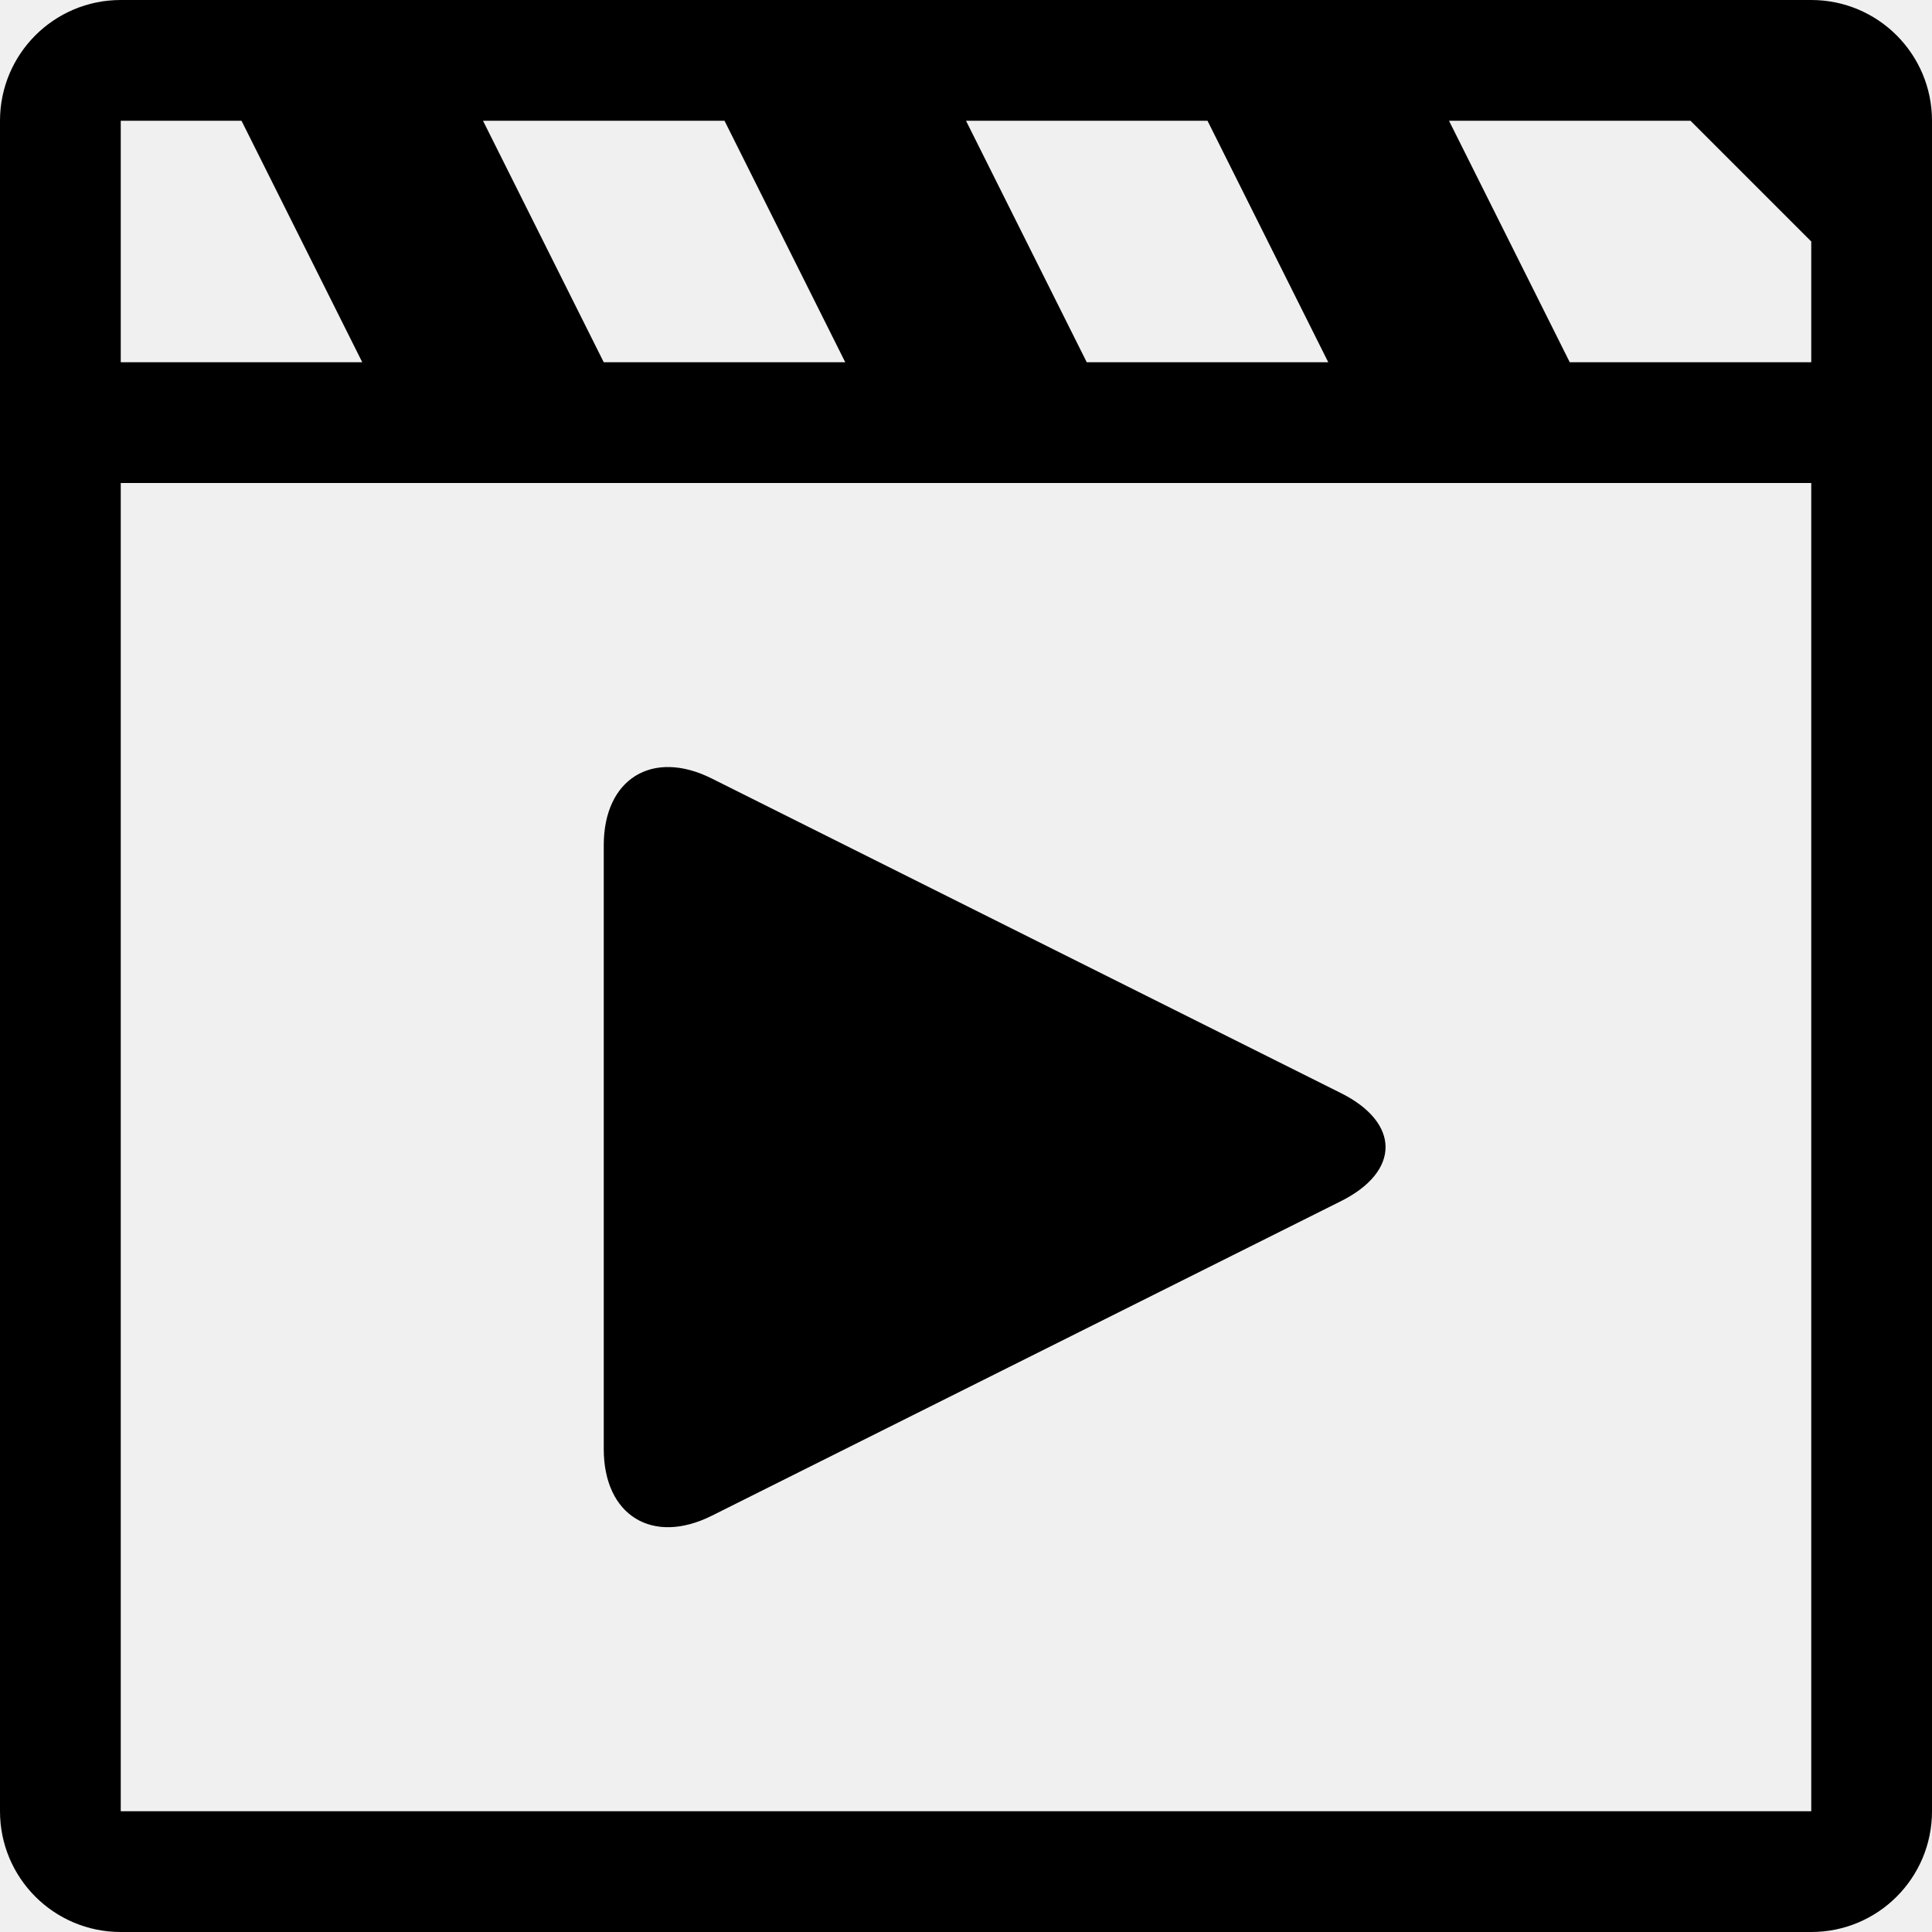
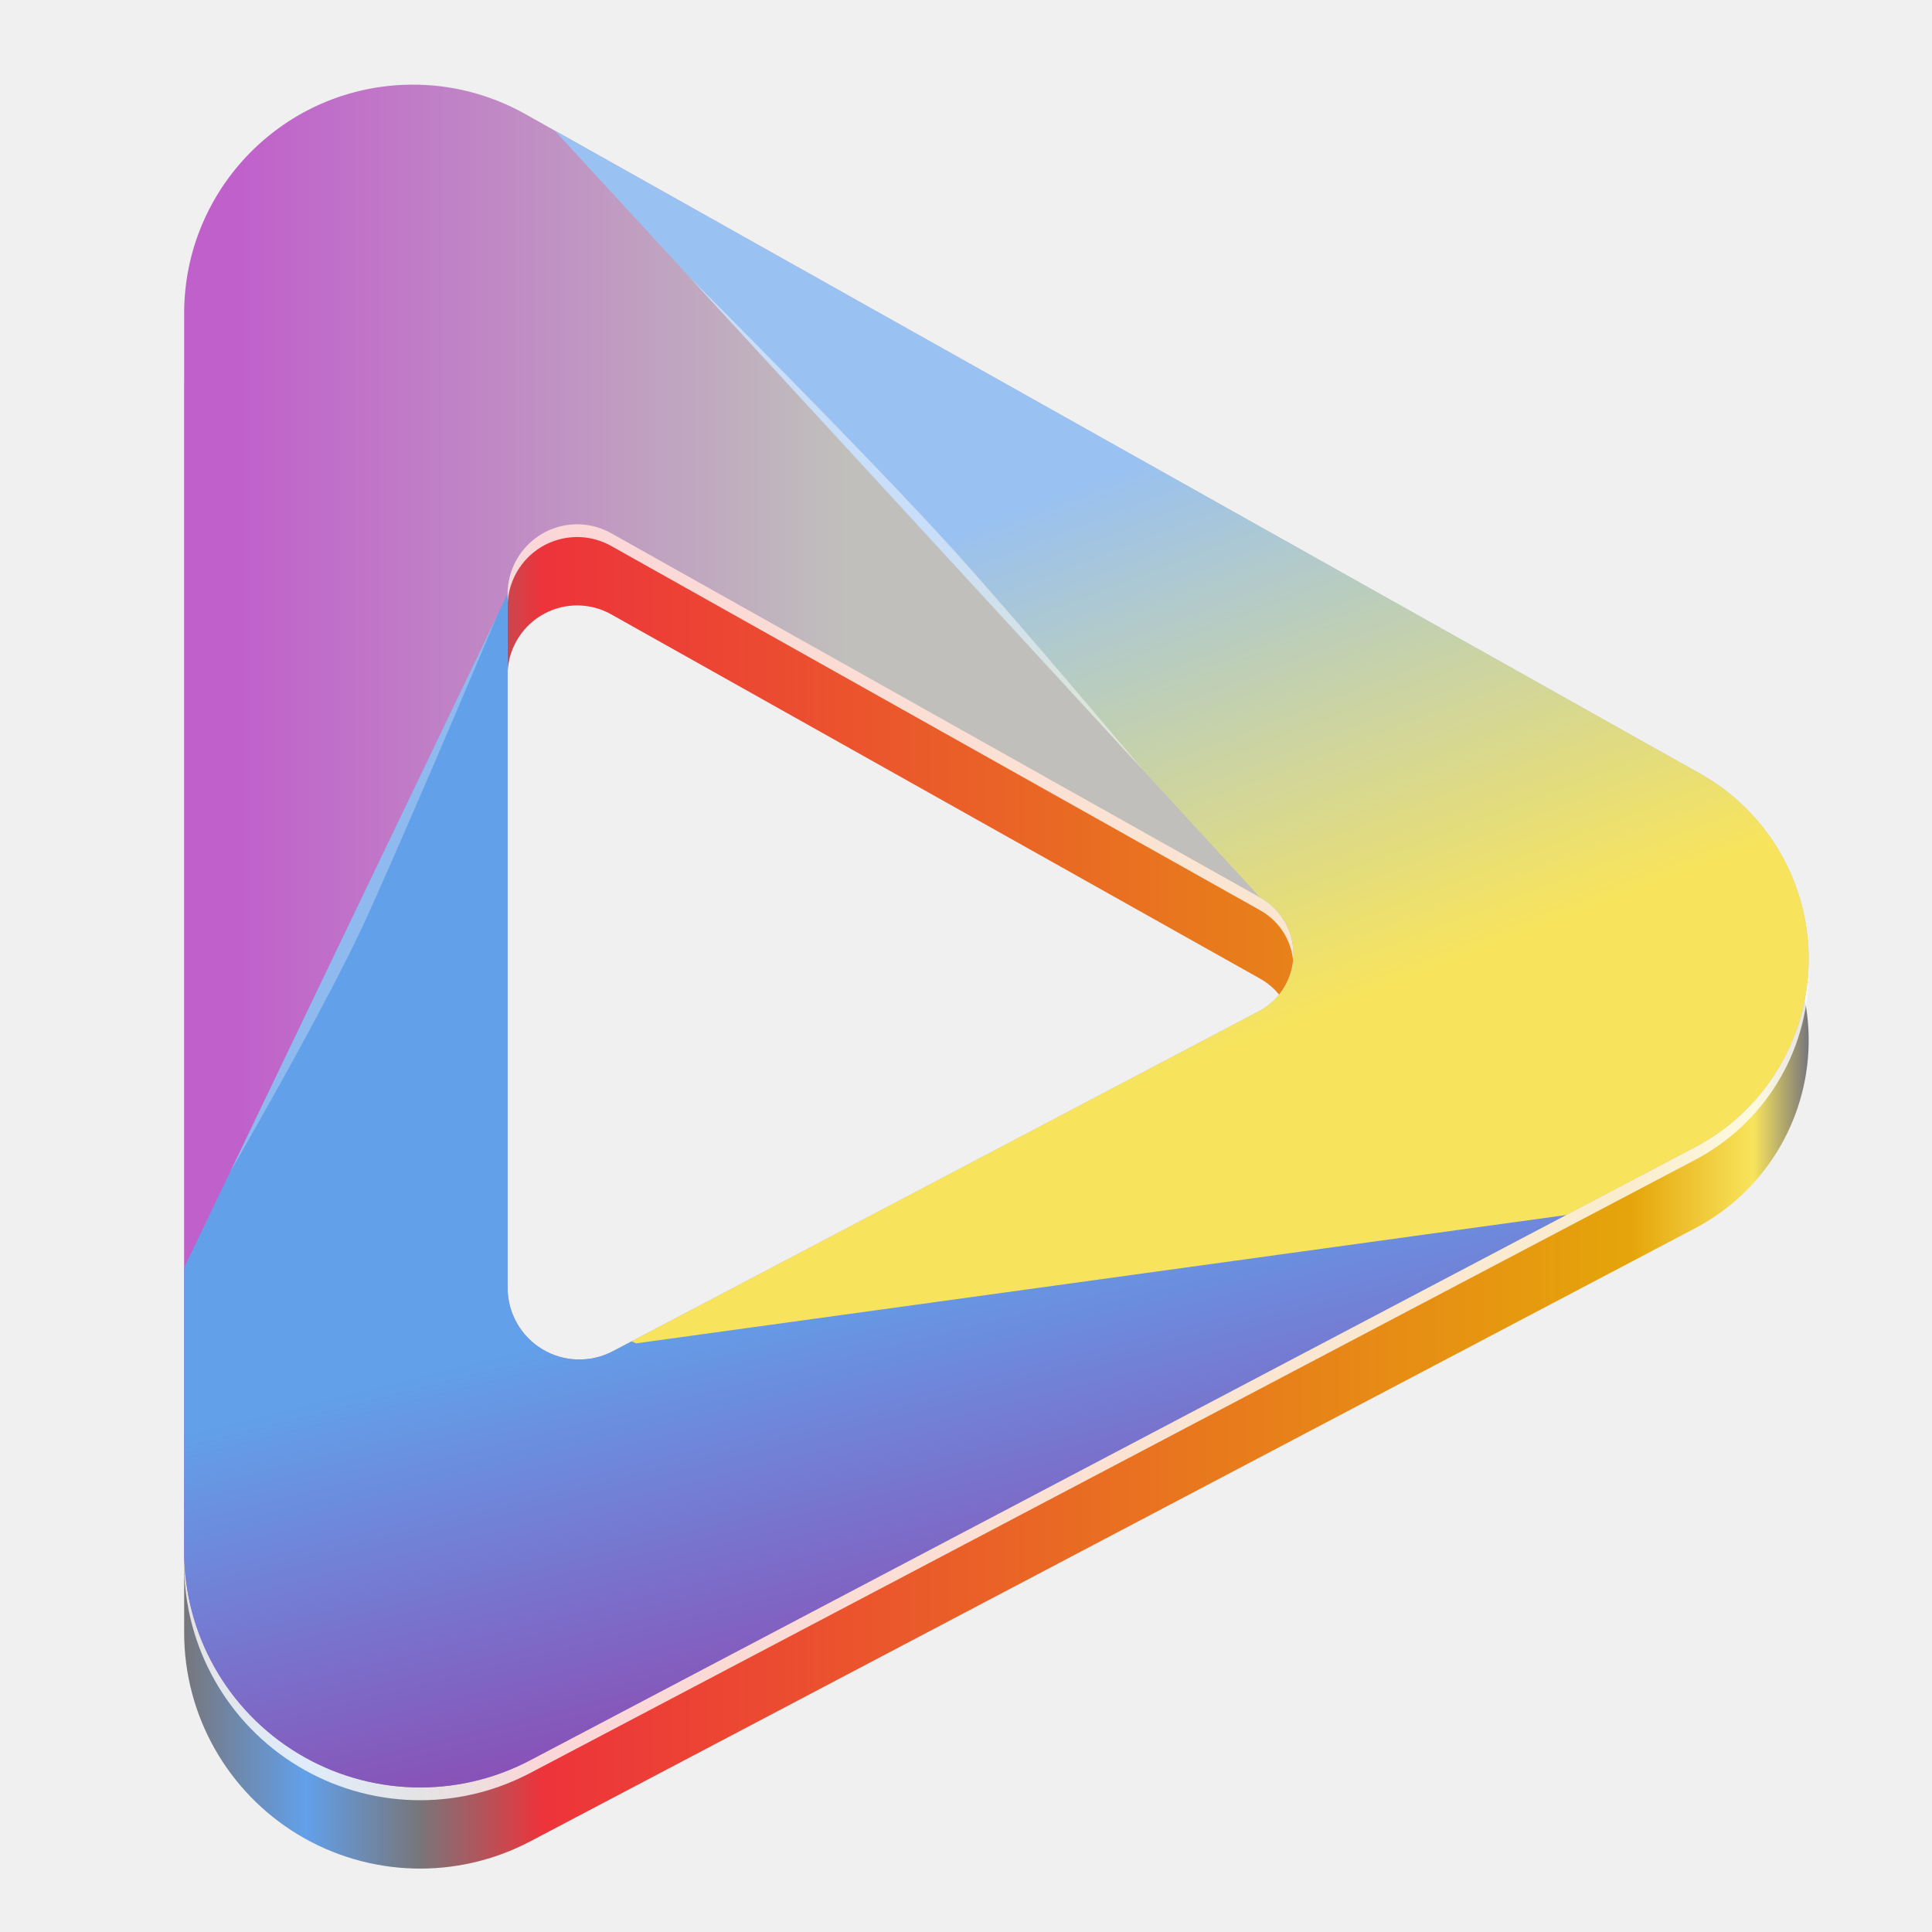
- <svg xmlns="http://www.w3.org/2000/svg" version="1.1" id="Capa_1" x="0px" y="0px" width="512px" height="512px" viewBox="0 0 512 512" style="enable-background:new 0 0 512 512;" xml:space="preserve">
-   <g>
-     <path d="M480,0H32C14.313,0,0,14.328,0,32v448c0,17.688,14.313,32,32,32h448c17.688,0,32-14.312,32-32V32   C512,14.328,497.688,0,480,0z M320,32l32,64h-64l-32-64H320z M192,32l32,64h-64l-32-64H192z M32,32h32l32,64H32V32z M480,480H32   V128h448V480z M480,96h-64l-32-64h64l32,32V96z M355.375,289.688c15.75,7.875,15.75,20.75,0,28.625l-166.75,83.375   C172.875,409.562,160,401.594,160,384V224c0-17.594,12.875-25.563,28.625-17.688L355.375,289.688z" />
+ <svg xmlns="http://www.w3.org/2000/svg" height="128px" viewBox="0 0 128 128" width="128px">
+   <linearGradient id="a" gradientUnits="userSpaceOnUse" x1="12.148" x2="119.829" y1="111.8" y2="111.8">
+     <stop offset="0" stop-color="#77767b" />
+     <stop offset="0.075" stop-color="#62a0ea" />
+     <stop offset="0.145" stop-color="#77767b" />
+     <stop offset="0.221" stop-color="#ed333b" />
+     <stop offset="0.891" stop-color="#e5a50a" />
+     <stop offset="0.966" stop-color="#f8e45c" />
+     <stop offset="1" stop-color="#77767b" />
+   </linearGradient>
+   <clipPath id="b">
+     <path d="m 12 5 h 108 v 114 h -108 z m 0 0" />
+   </clipPath>
+   <clipPath id="c">
+     <path d="m 27.223 5.609 c -8.32 0.074 -15.023 6.84 -15.023 15.16 v 82.016 c 0 5.48 2.867 10.559 7.555 13.387 c 4.691 2.832 10.52 3.004 15.367 0.453 l 77.184 -40.625 c 4.566 -2.406 7.453 -7.113 7.523 -12.273 c 0.07 -5.156 -2.688 -9.941 -7.188 -12.469 l -77.855 -43.711 c -2.309 -1.293 -4.914 -1.965 -7.562 -1.938 z m 11.77 29.191 c 0.527 0.086 1.035 0.266 1.5 0.527 l 43.012 24.148 c 1.367 0.766 2.207 2.223 2.188 3.789 c -0.023 1.566 -0.898 3 -2.289 3.73 l -42.809 22.531 c -1.473 0.773 -3.246 0.723 -4.668 -0.137 c -1.426 -0.859 -2.297 -2.406 -2.297 -4.07 v -45.977 c 0 -1.352 0.598 -2.637 1.629 -3.512 s 2.398 -1.254 3.734 -1.031 z m 0 0" />
+   </clipPath>
+   <linearGradient id="d" gradientUnits="userSpaceOnUse" x1="16" x2="56" y1="32" y2="32">
+     <stop offset="0" stop-color="#c061cb" />
+     <stop offset="1" stop-color="#c0bfbc" />
+   </linearGradient>
+   <clipPath id="e">
+     <path d="m 36 8 h 84 v 82 h -84 z m 0 0" />
+   </clipPath>
+   <clipPath id="f">
+     <path d="m 27.223 5.609 c -8.32 0.074 -15.023 6.84 -15.023 15.16 v 82.016 c 0 5.48 2.867 10.559 7.555 13.387 c 4.691 2.832 10.52 3.004 15.367 0.453 l 77.184 -40.625 c 4.566 -2.406 7.453 -7.113 7.523 -12.273 c 0.07 -5.156 -2.688 -9.941 -7.188 -12.469 l -77.855 -43.711 c -2.309 -1.293 -4.914 -1.965 -7.562 -1.938 z m 11.77 29.191 c 0.527 0.086 1.035 0.266 1.5 0.527 l 43.012 24.148 c 1.367 0.766 2.207 2.223 2.188 3.789 c -0.023 1.566 -0.898 3 -2.289 3.73 l -42.809 22.531 c -1.473 0.773 -3.246 0.723 -4.668 -0.137 c -1.426 -0.859 -2.297 -2.406 -2.297 -4.07 v -45.977 c 0 -1.352 0.598 -2.637 1.629 -3.512 s 2.398 -1.254 3.734 -1.031 z m 0 0" />
+   </clipPath>
+   <linearGradient id="g" gradientUnits="userSpaceOnUse" x1="96" x2="82.148" y1="64" y2="28">
+     <stop offset="0" stop-color="#f8e45c" />
+     <stop offset="1" stop-color="#99c1f1" />
+   </linearGradient>
+   <clipPath id="h">
+     <path d="m 12 39 h 95 v 80 h -95 z m 0 0" />
+   </clipPath>
+   <clipPath id="i">
+     <path d="m 27.223 5.609 c -8.32 0.074 -15.023 6.84 -15.023 15.16 v 82.016 c 0 5.48 2.867 10.559 7.555 13.387 c 4.691 2.832 10.52 3.004 15.367 0.453 l 77.184 -40.625 c 4.566 -2.406 7.453 -7.113 7.523 -12.273 c 0.07 -5.156 -2.688 -9.941 -7.188 -12.469 l -77.855 -43.711 c -2.309 -1.293 -4.914 -1.965 -7.562 -1.938 z m 11.77 29.191 c 0.527 0.086 1.035 0.266 1.5 0.527 l 43.012 24.148 c 1.367 0.766 2.207 2.223 2.188 3.789 c -0.023 1.566 -0.898 3 -2.289 3.73 l -42.809 22.531 c -1.473 0.773 -3.246 0.723 -4.668 -0.137 c -1.426 -0.859 -2.297 -2.406 -2.297 -4.07 v -45.977 c 0 -1.352 0.598 -2.637 1.629 -3.512 s 2.398 -1.254 3.734 -1.031 z m 0 0" />
+   </clipPath>
+   <linearGradient id="j" gradientTransform="matrix(-0.568067 0.822982 -0.822982 -0.568067 271.5081 157.7073)" gradientUnits="userSpaceOnUse" x1="74.144" x2="95.935" y1="230.126" y2="205.363">
+     <stop offset="0" stop-color="#62a0ea" />
+     <stop offset="1" stop-color="#9141ac" />
+   </linearGradient>
+   <path d="m 27.223 10.984 c -8.32 0.074 -15.023 6.84 -15.023 15.16 v 82.02 c 0 5.477 2.867 10.555 7.555 13.387 c 4.691 2.828 10.52 3 15.367 0.449 l 77.184 -40.625 c 4.566 -2.402 7.453 -7.113 7.523 -12.27 c 0.07 -5.16 -2.688 -9.945 -7.188 -12.473 l -77.855 -43.711 c -2.309 -1.293 -4.914 -1.961 -7.562 -1.938 z m 11.77 29.191 c 0.527 0.086 1.035 0.266 1.5 0.527 l 43.012 24.148 c 1.367 0.77 2.207 2.223 2.188 3.789 c -0.023 1.57 -0.898 3 -2.289 3.73 l -42.809 22.531 c -1.473 0.773 -3.246 0.723 -4.668 -0.137 c -1.426 -0.859 -2.297 -2.402 -2.297 -4.066 v -45.98 c 0 -1.352 0.598 -2.637 1.629 -3.512 s 2.398 -1.254 3.734 -1.031 z m 0 0" fill="url(#a)" />
+   <path d="m 27.223 6.453 c -8.32 0.074 -15.023 6.84 -15.023 15.16 v 82.02 c 0 5.477 2.867 10.555 7.555 13.387 c 4.691 2.832 10.52 3 15.367 0.449 l 77.184 -40.625 c 4.566 -2.402 7.453 -7.109 7.523 -12.27 c 0.07 -5.16 -2.688 -9.945 -7.188 -12.473 l -77.855 -43.711 c -2.309 -1.293 -4.914 -1.961 -7.562 -1.938 z m 11.77 29.191 c 0.527 0.09 1.035 0.266 1.5 0.527 l 43.012 24.148 c 1.367 0.77 2.207 2.223 2.188 3.789 c -0.023 1.57 -0.898 3 -2.289 3.73 l -42.809 22.531 c -1.473 0.777 -3.246 0.723 -4.668 -0.137 c -1.426 -0.859 -2.297 -2.402 -2.297 -4.066 v -45.977 c 0 -1.355 0.598 -2.641 1.629 -3.516 s 2.398 -1.25 3.734 -1.031 z m 0 0" fill="#ffffff" fill-opacity="0.8" />
+   <g clip-path="url(#b)">
+     <g clip-path="url(#c)">
+       <path d="m 27.223 5.609 c -8.32 0.074 -15.023 6.84 -15.023 15.16 v 82.016 c 0 5.48 2.867 10.559 7.555 13.387 c 4.691 2.832 10.52 3.004 15.367 0.453 l 77.184 -40.625 c 4.566 -2.406 7.453 -7.113 7.523 -12.273 c 0.07 -5.156 -2.688 -9.941 -7.188 -12.469 l -77.855 -43.711 c -2.309 -1.293 -4.914 -1.965 -7.562 -1.938 z m 11.77 29.191 c 0.527 0.086 1.035 0.266 1.5 0.527 l 43.012 24.148 c 1.367 0.766 2.207 2.223 2.188 3.789 c -0.023 1.566 -0.898 3 -2.289 3.73 l -42.809 22.531 c -1.473 0.773 -3.246 0.723 -4.668 -0.137 c -1.426 -0.859 -2.297 -2.406 -2.297 -4.07 v -45.977 c 0 -1.352 0.598 -2.637 1.629 -3.512 s 2.398 -1.254 3.734 -1.031 z m 0 0" fill="url(#d)" />
+     </g>
  </g>
-   <g>
- </g>
-   <g>
- </g>
-   <g>
- </g>
-   <g>
- </g>
-   <g>
- </g>
-   <g>
- </g>
-   <g>
- </g>
-   <g>
- </g>
-   <g>
- </g>
-   <g>
- </g>
-   <g>
- </g>
-   <g>
- </g>
-   <g>
- </g>
-   <g>
- </g>
-   <g>
- </g>
+   <g clip-path="url(#e)">
+     <g clip-path="url(#f)">
+       <path d="m 36.148 8 l 47.355 51.477 l -0.102 7.52 l -42.809 22.531 l 123.555 -17.527 z m 0 0" fill="url(#g)" />
+     </g>
+   </g>
+   <g clip-path="url(#h)">
+     <g clip-path="url(#i)">
+       <path d="m 106.328 80.145 l -64.18 8.855 l -8.52 -3.68 v -45.977 l -52.684 109.785 z m 0 0" fill="url(#j)" />
+     </g>
+   </g>
+   <g fill="#ffffff">
+     <path d="m 45.695 18.379 l 30.094 32.707 s -8.273 -9.852 -12.613 -14.645 c -5.621 -6.215 -17.48 -18.062 -17.48 -18.062 z m 0 0" fill-opacity="0.475" />
+     <path d="m 32.977 40.703 l -17.727 36.941 s 6.555 -11.289 9.199 -17.188 c 3.43 -7.648 8.527 -19.754 8.527 -19.754 z m 0 0" fill-opacity="0.278" />
+   </g>
</svg>
